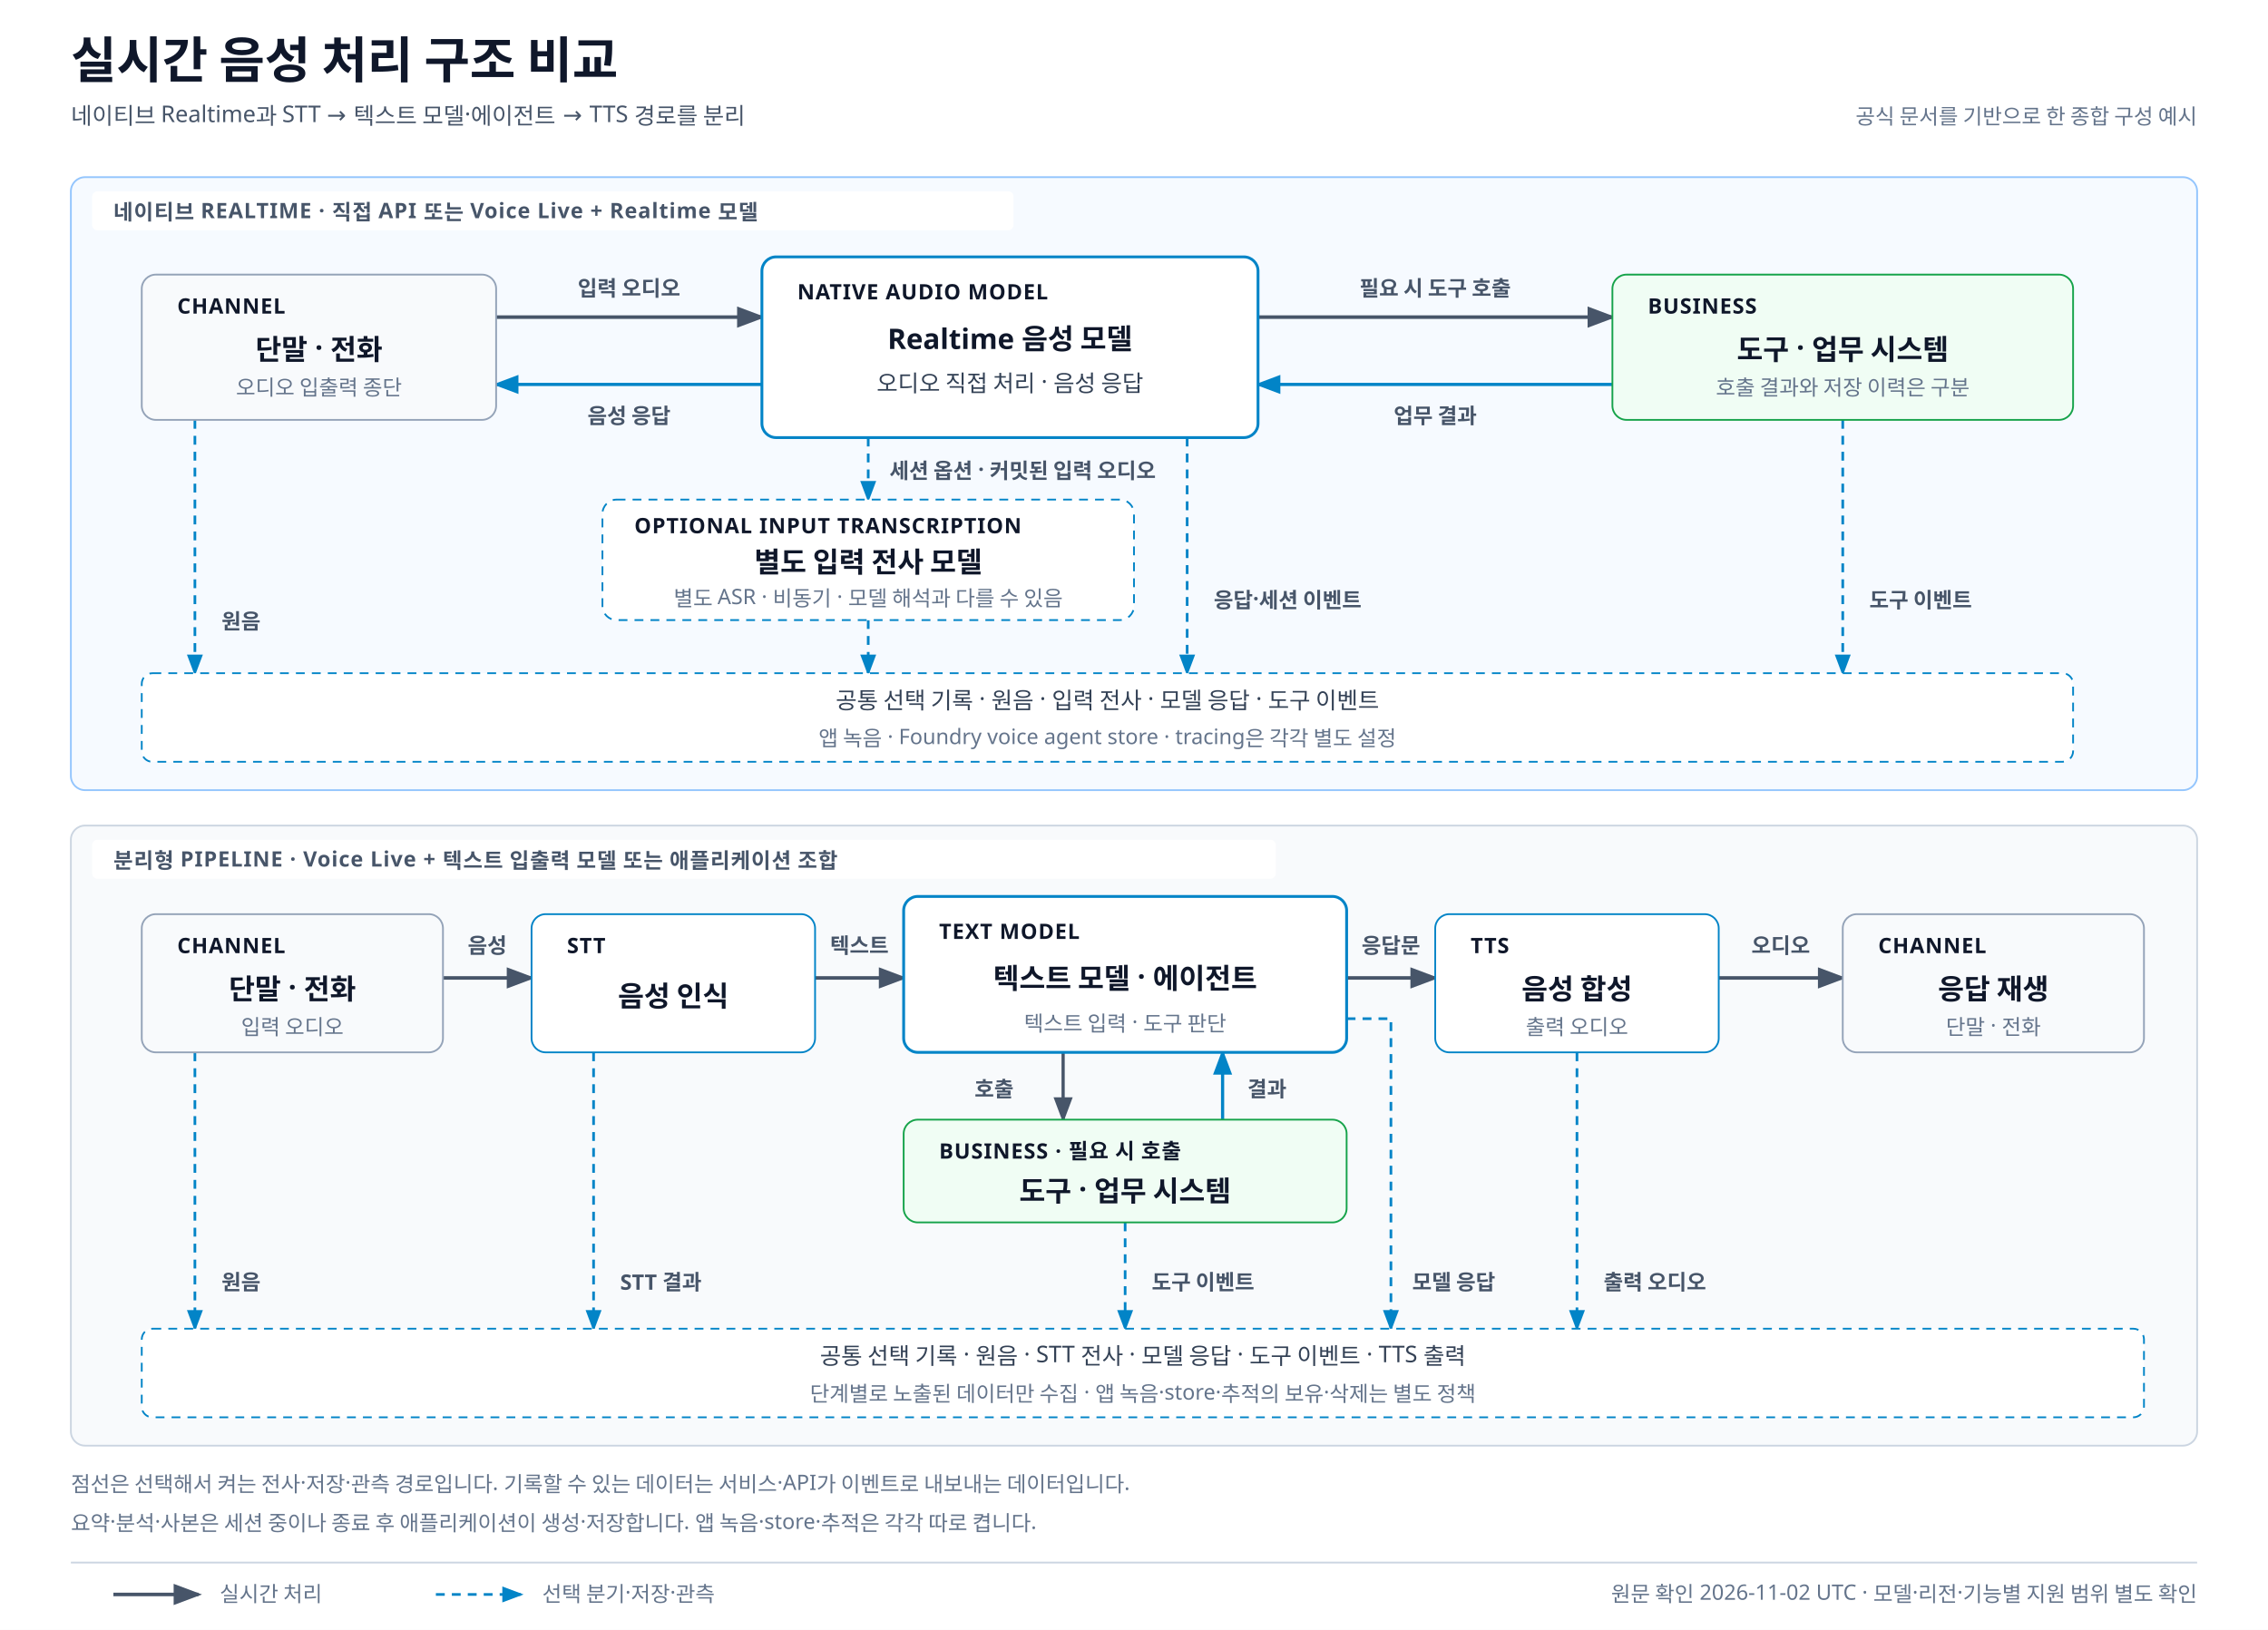
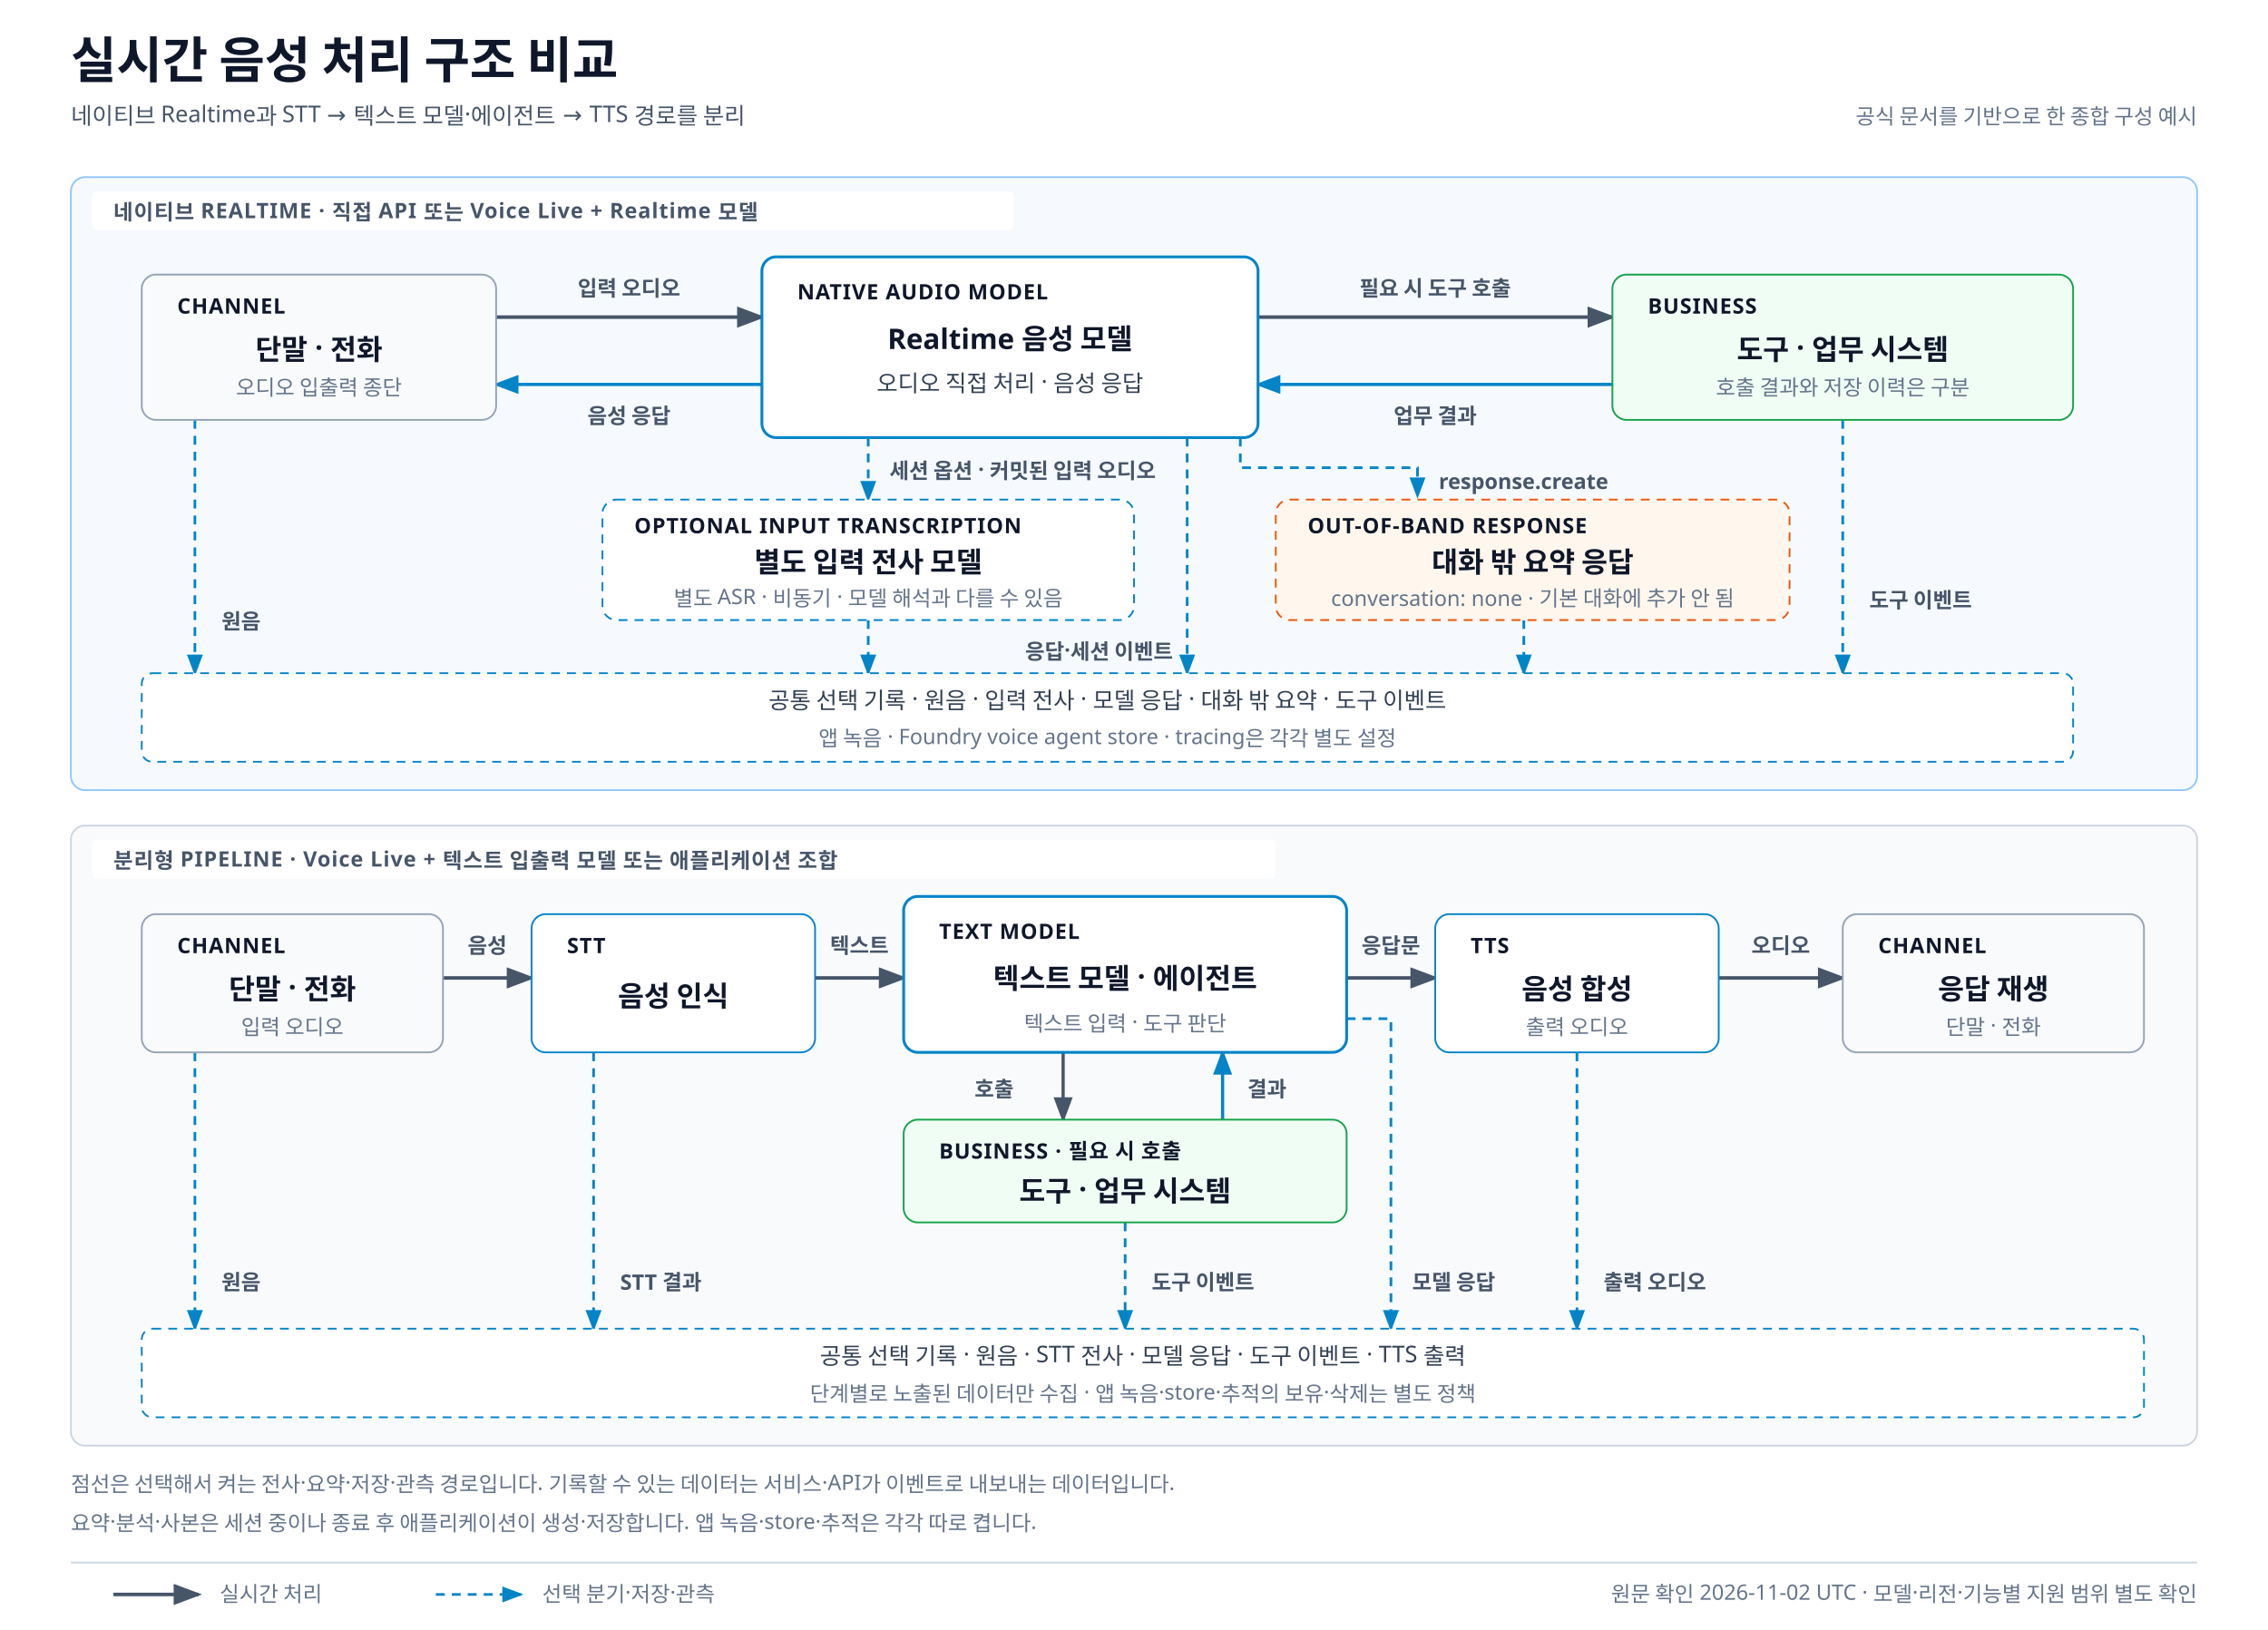
<svg xmlns="http://www.w3.org/2000/svg" width="1280" height="920" viewBox="0 0 1280 920" role="img" aria-labelledby="azure-realtime-architectures-title azure-realtime-architectures-desc">
  <defs>
    <marker id="azure-realtime-arrow" markerWidth="8" markerHeight="6" refX="7" refY="3" orient="auto">
      <polygon points="0 0, 8 3, 0 6" fill="#475569" />
    </marker>
    <marker id="azure-realtime-arrow-link" markerWidth="8" markerHeight="6" refX="7" refY="3" orient="auto">
      <polygon points="0 0, 8 3, 0 6" fill="#0284c7" />
    </marker>
    <style>
      text{font-family:"Noto Sans KR","Apple SD Gothic Neo","Malgun Gothic",sans-serif;fill:#0f172a}
      .title{font-size:28px;font-weight:700}
      .subtitle{font-size:13px;fill:#475569}
      .source{font-size:12px;fill:#64748b}
      .zone-label{font-size:12px;font-weight:700;fill:#475569;letter-spacing:.04em}
      .node{font-size:16px;font-weight:700}
      .body{font-size:13px;fill:#334155}
      .small{font-size:12px;fill:#64748b}
      .tag{font-size:12px;font-weight:700;letter-spacing:.04em}
      .label{font-size:12px;font-weight:700;fill:#475569}
      .legend{font-size:12px;fill:#64748b}
    </style>
  </defs>
  <rect width="1280" height="920" fill="#ffffff" />
  <text x="40" y="44" class="title">실시간 음성 처리 구조 비교</text>
  <text x="40" y="70" class="subtitle">네이티브 Realtime과 STT → 텍스트 모델·에이전트 → TTS 경로를 분리</text>
  <text x="1240" y="70" text-anchor="end" class="source">공식 문서를 기반으로 한 종합 구성 예시</text>
  <rect x="40" y="100" width="1200" height="346" rx="8" fill="#eff6ff" fill-opacity=".58" stroke="#93c5fd" />
  <rect x="52" y="108" width="520" height="22" rx="3" fill="#ffffff" />
  <text x="64" y="124" class="zone-label">네이티브 REALTIME · 직접 API 또는 Voice Live + Realtime 모델</text>
  <rect x="40" y="466" width="1200" height="350" rx="8" fill="#f8fafc" stroke="#cbd5e1" />
  <rect x="52" y="474" width="668" height="22" rx="3" fill="#ffffff" />
  <text x="64" y="490" class="zone-label">분리형 PIPELINE · Voice Live + 텍스트 입출력 모델 또는 애플리케이션 조합</text>
  <path d="M280 179 H430" fill="none" stroke="#475569" stroke-width="2" marker-end="url(#azure-realtime-arrow)" />
  <path d="M430 217 H280" fill="none" stroke="#0284c7" stroke-width="1.8" marker-end="url(#azure-realtime-arrow-link)" />
  <path d="M710 179 H910" fill="none" stroke="#475569" stroke-width="2" marker-end="url(#azure-realtime-arrow)" />
  <path d="M910 217 H710" fill="none" stroke="#0284c7" stroke-width="1.8" marker-end="url(#azure-realtime-arrow-link)" />
  <path id="native-session-to-transcription" d="M490 247 V282" fill="none" stroke="#0284c7" stroke-width="1.5" stroke-dasharray="5,4" marker-end="url(#azure-realtime-arrow-link)" />
  <path id="native-input-to-records" d="M110 237 V380" fill="none" stroke="#0284c7" stroke-width="1.5" stroke-dasharray="5,4" marker-end="url(#azure-realtime-arrow-link)" />
  <path id="native-transcription-to-records" d="M490 350 V380" fill="none" stroke="#0284c7" stroke-width="1.5" stroke-dasharray="5,4" marker-end="url(#azure-realtime-arrow-link)" />
  <path id="native-model-to-records" d="M670 247 V380" fill="none" stroke="#0284c7" stroke-width="1.5" stroke-dasharray="5,4" marker-end="url(#azure-realtime-arrow-link)" />
+   <path id="native-model-to-oob" d="M700 247 V264 H800 V280" fill="none" stroke="#0284c7" stroke-width="1.5" stroke-dasharray="5,4" marker-end="url(#azure-realtime-arrow-link)" />
+   <path id="native-oob-to-records" d="M860 350 V380" fill="none" stroke="#0284c7" stroke-width="1.5" stroke-dasharray="5,4" marker-end="url(#azure-realtime-arrow-link)" />
  <path id="native-tools-to-records" d="M1040 237 V380" fill="none" stroke="#0284c7" stroke-width="1.5" stroke-dasharray="5,4" marker-end="url(#azure-realtime-arrow-link)" />
  <path d="M250 552 H300" fill="none" stroke="#475569" stroke-width="2" marker-end="url(#azure-realtime-arrow)" />
  <path d="M460 552 H510" fill="none" stroke="#475569" stroke-width="2" marker-end="url(#azure-realtime-arrow)" />
  <path d="M760 552 H810" fill="none" stroke="#475569" stroke-width="2" marker-end="url(#azure-realtime-arrow)" />
  <path d="M970 552 H1040" fill="none" stroke="#475569" stroke-width="2" marker-end="url(#azure-realtime-arrow)" />
  <path d="M600 594 V632" fill="none" stroke="#475569" stroke-width="1.8" marker-end="url(#azure-realtime-arrow)" />
  <path d="M690 632 V594" fill="none" stroke="#0284c7" stroke-width="1.8" marker-end="url(#azure-realtime-arrow-link)" />
  <path id="pipeline-input-to-records" d="M110 594 V750" fill="none" stroke="#0284c7" stroke-width="1.5" stroke-dasharray="5,4" marker-end="url(#azure-realtime-arrow-link)" />
  <path id="pipeline-stt-to-records" d="M335 594 V750" fill="none" stroke="#0284c7" stroke-width="1.5" stroke-dasharray="5,4" marker-end="url(#azure-realtime-arrow-link)" />
  <path id="pipeline-model-to-records" d="M760 575 H785 V750" fill="none" stroke="#0284c7" stroke-width="1.5" stroke-dasharray="5,4" marker-end="url(#azure-realtime-arrow-link)" />
  <path id="pipeline-tools-to-records" d="M635 690 V750" fill="none" stroke="#0284c7" stroke-width="1.5" stroke-dasharray="5,4" marker-end="url(#azure-realtime-arrow-link)" />
  <path id="pipeline-tts-to-records" d="M890 594 V750" fill="none" stroke="#0284c7" stroke-width="1.5" stroke-dasharray="5,4" marker-end="url(#azure-realtime-arrow-link)" />
  <text x="355" y="167" text-anchor="middle" class="label">입력 오디오</text>
  <text x="355" y="239" text-anchor="middle" class="label">음성 응답</text>
  <text x="810" y="167" text-anchor="middle" class="label">필요 시 도구 호출</text>
  <text x="810" y="239" text-anchor="middle" class="label">업무 결과</text>
  <text x="502" y="270" class="label">세션 옵션 · 커밋된 입력 오디오</text>
  <text x="125" y="355" class="label">원음</text>
-   <text x="685" y="343" class="label">응답·세션 이벤트</text>
+   <text x="662" y="372" text-anchor="end" class="label">응답·세션 이벤트</text>
  <text x="1055" y="343" class="label">도구 이벤트</text>
  <text x="275" y="538" text-anchor="middle" class="label">음성</text>
  <text x="485" y="538" text-anchor="middle" class="label">텍스트</text>
  <text x="785" y="538" text-anchor="middle" class="label">응답문</text>
  <text x="1005" y="538" text-anchor="middle" class="label">오디오</text>
  <text x="550" y="619" class="label">호출</text>
  <text x="704" y="619" class="label">결과</text>
  <text x="125" y="728" class="label">원음</text>
  <text x="350" y="728" class="label">STT 결과</text>
  <text x="650" y="728" class="label">도구 이벤트</text>
  <text x="797" y="728" class="label">모델 응답</text>
  <text x="905" y="728" class="label">출력 오디오</text>
  <rect id="native-input" x="80" y="155" width="200" height="82" rx="8" fill="#f8fafc" stroke="#94a3b8" />
  <text x="100" y="177" class="tag" fill="#475569">CHANNEL</text>
  <text x="180" y="203" text-anchor="middle" class="node">단말 · 전화</text>
  <text x="180" y="223" text-anchor="middle" class="small">오디오 입출력 종단</text>
  <rect id="native-model" x="430" y="145" width="280" height="102" rx="8" fill="#ffffff" stroke="#0284c7" stroke-width="1.6" />
  <text x="450" y="169" class="tag" fill="#075985">NATIVE AUDIO MODEL</text>
  <text x="570" y="197" text-anchor="middle" class="node">Realtime 음성 모델</text>
  <text x="570" y="221" text-anchor="middle" class="body">오디오 직접 처리 · 음성 응답</text>
  <rect id="native-tools" x="910" y="155" width="260" height="82" rx="8" fill="#f0fdf4" stroke="#16a34a" />
  <text x="930" y="177" class="tag" fill="#166534">BUSINESS</text>
  <text x="1040" y="203" text-anchor="middle" class="node">도구 · 업무 시스템</text>
  <text x="1040" y="223" text-anchor="middle" class="small">호출 결과와 저장 이력은 구분</text>
  <rect id="native-transcription" x="340" y="282" width="300" height="68" rx="8" fill="#ffffff" stroke="#0284c7" stroke-dasharray="5,4" />
  <text x="358" y="301" class="tag" fill="#075985">OPTIONAL INPUT TRANSCRIPTION</text>
  <text x="490" y="323" text-anchor="middle" class="node">별도 입력 전사 모델</text>
  <text x="490" y="342" text-anchor="middle" class="small">별도 ASR · 비동기 · 모델 해석과 다를 수 있음</text>
+   <rect id="native-oob" x="720" y="282" width="290" height="68" rx="8" fill="#fff7ed" stroke="#ea580c" stroke-dasharray="5,4" />
+   <text x="738" y="301" class="tag" fill="#9a3412">OUT-OF-BAND RESPONSE</text>
+   <text x="865" y="323" text-anchor="middle" class="node">대화 밖 요약 응답</text>
+   <text x="865" y="342" text-anchor="middle" class="small">conversation: none · 기본 대화에 추가 안 됨</text>
+   <text x="812" y="276" class="label">response.create</text>
  <rect id="native-records" x="80" y="380" width="1090" height="50" rx="6" fill="#ffffff" stroke="#0284c7" stroke-dasharray="5,4" />
-   <text x="625" y="400" text-anchor="middle" class="body">공통 선택 기록 · 원음 · 입력 전사 · 모델 응답 · 도구 이벤트</text>
+   <text x="625" y="400" text-anchor="middle" class="body">공통 선택 기록 · 원음 · 입력 전사 · 모델 응답 · 대화 밖 요약 · 도구 이벤트</text>
  <text x="625" y="421" text-anchor="middle" class="small">앱 녹음 · Foundry voice agent store · tracing은 각각 별도 설정</text>
  <rect id="pipeline-input" x="80" y="516" width="170" height="78" rx="8" fill="#f8fafc" stroke="#94a3b8" />
  <text x="100" y="538" class="tag" fill="#475569">CHANNEL</text>
  <text x="165" y="564" text-anchor="middle" class="node">단말 · 전화</text>
  <text x="165" y="584" text-anchor="middle" class="small">입력 오디오</text>
  <rect id="pipeline-stt" x="300" y="516" width="160" height="78" rx="8" fill="#ffffff" stroke="#0284c7" />
  <text x="320" y="538" class="tag" fill="#075985">STT</text>
  <text x="380" y="568" text-anchor="middle" class="node">음성 인식</text>
  <rect id="pipeline-model" x="510" y="506" width="250" height="88" rx="8" fill="#ffffff" stroke="#0284c7" stroke-width="1.6" />
  <text x="530" y="530" class="tag" fill="#075985">TEXT MODEL</text>
  <text x="635" y="558" text-anchor="middle" class="node">텍스트 모델 · 에이전트</text>
  <text x="635" y="582" text-anchor="middle" class="small">텍스트 입력 · 도구 판단</text>
  <rect id="pipeline-tts" x="810" y="516" width="160" height="78" rx="8" fill="#ffffff" stroke="#0284c7" />
  <text x="830" y="538" class="tag" fill="#075985">TTS</text>
  <text x="890" y="564" text-anchor="middle" class="node">음성 합성</text>
  <text x="890" y="584" text-anchor="middle" class="small">출력 오디오</text>
  <rect x="1040" y="516" width="170" height="78" rx="8" fill="#f8fafc" stroke="#94a3b8" />
  <text x="1060" y="538" class="tag" fill="#475569">CHANNEL</text>
  <text x="1125" y="564" text-anchor="middle" class="node">응답 재생</text>
  <text x="1125" y="584" text-anchor="middle" class="small">단말 · 전화</text>
  <rect id="pipeline-tools" x="510" y="632" width="250" height="58" rx="8" fill="#f0fdf4" stroke="#16a34a" />
  <text x="530" y="654" class="tag" fill="#166534">BUSINESS · 필요 시 호출</text>
  <text x="635" y="678" text-anchor="middle" class="node">도구 · 업무 시스템</text>
  <rect id="pipeline-records" x="80" y="750" width="1130" height="50" rx="6" fill="#ffffff" stroke="#0284c7" stroke-dasharray="5,4" />
  <text x="645" y="770" text-anchor="middle" class="body">공통 선택 기록 · 원음 · STT 전사 · 모델 응답 · 도구 이벤트 · TTS 출력</text>
  <text x="645" y="791" text-anchor="middle" class="small">단계별로 노출된 데이터만 수집 · 앱 녹음·store·추적의 보유·삭제는 별도 정책</text>
-   <text x="40" y="842" class="small">점선은 선택해서 켜는 전사·저장·관측 경로입니다. 기록할 수 있는 데이터는 서비스·API가 이벤트로 내보내는 데이터입니다.</text>
+   <text x="40" y="842" class="small">점선은 선택해서 켜는 전사·요약·저장·관측 경로입니다. 기록할 수 있는 데이터는 서비스·API가 이벤트로 내보내는 데이터입니다.</text>
  <text x="40" y="864" class="small">요약·분석·사본은 세션 중이나 종료 후 애플리케이션이 생성·저장합니다. 앱 녹음·store·추적은 각각 따로 켭니다.</text>
  <line x1="40" y1="882" x2="1240" y2="882" stroke="#cbd5e1" />
  <line x1="64" y1="900" x2="112" y2="900" stroke="#475569" stroke-width="2" marker-end="url(#azure-realtime-arrow)" />
  <text x="124" y="904" class="legend">실시간 처리</text>
  <line x1="246" y1="900" x2="294" y2="900" stroke="#0284c7" stroke-width="1.5" stroke-dasharray="5,4" marker-end="url(#azure-realtime-arrow-link)" />
  <text x="306" y="904" class="legend">선택 분기·저장·관측</text>
  <text x="1240" y="904" text-anchor="end" class="source">원문 확인 2026-11-02 UTC · 모델·리전·기능별 지원 범위 별도 확인</text>
</svg>
